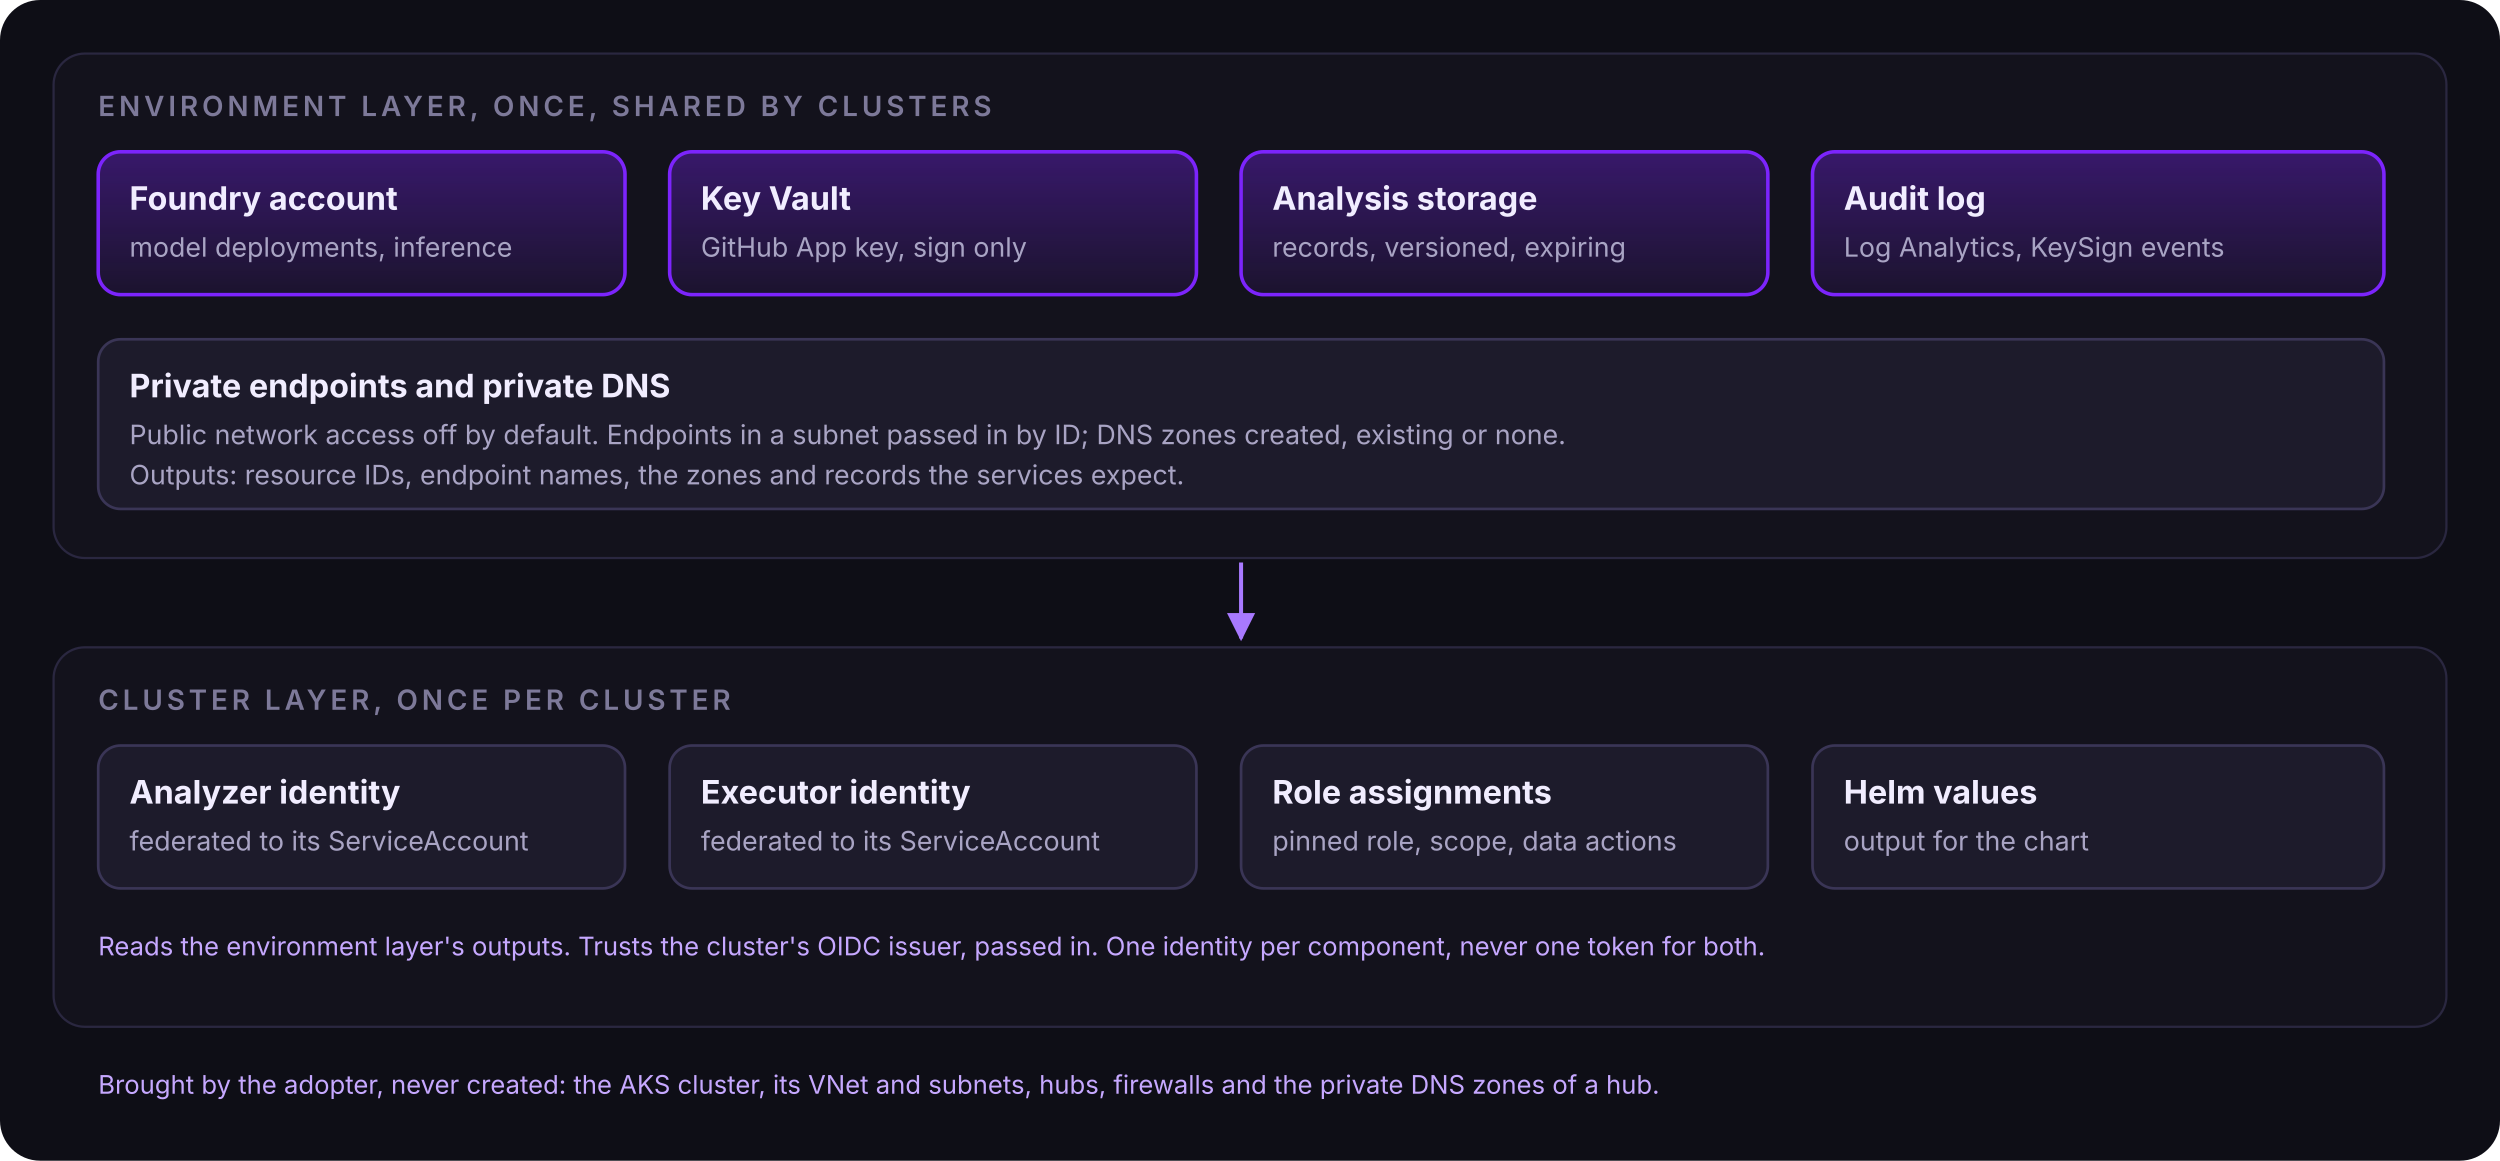
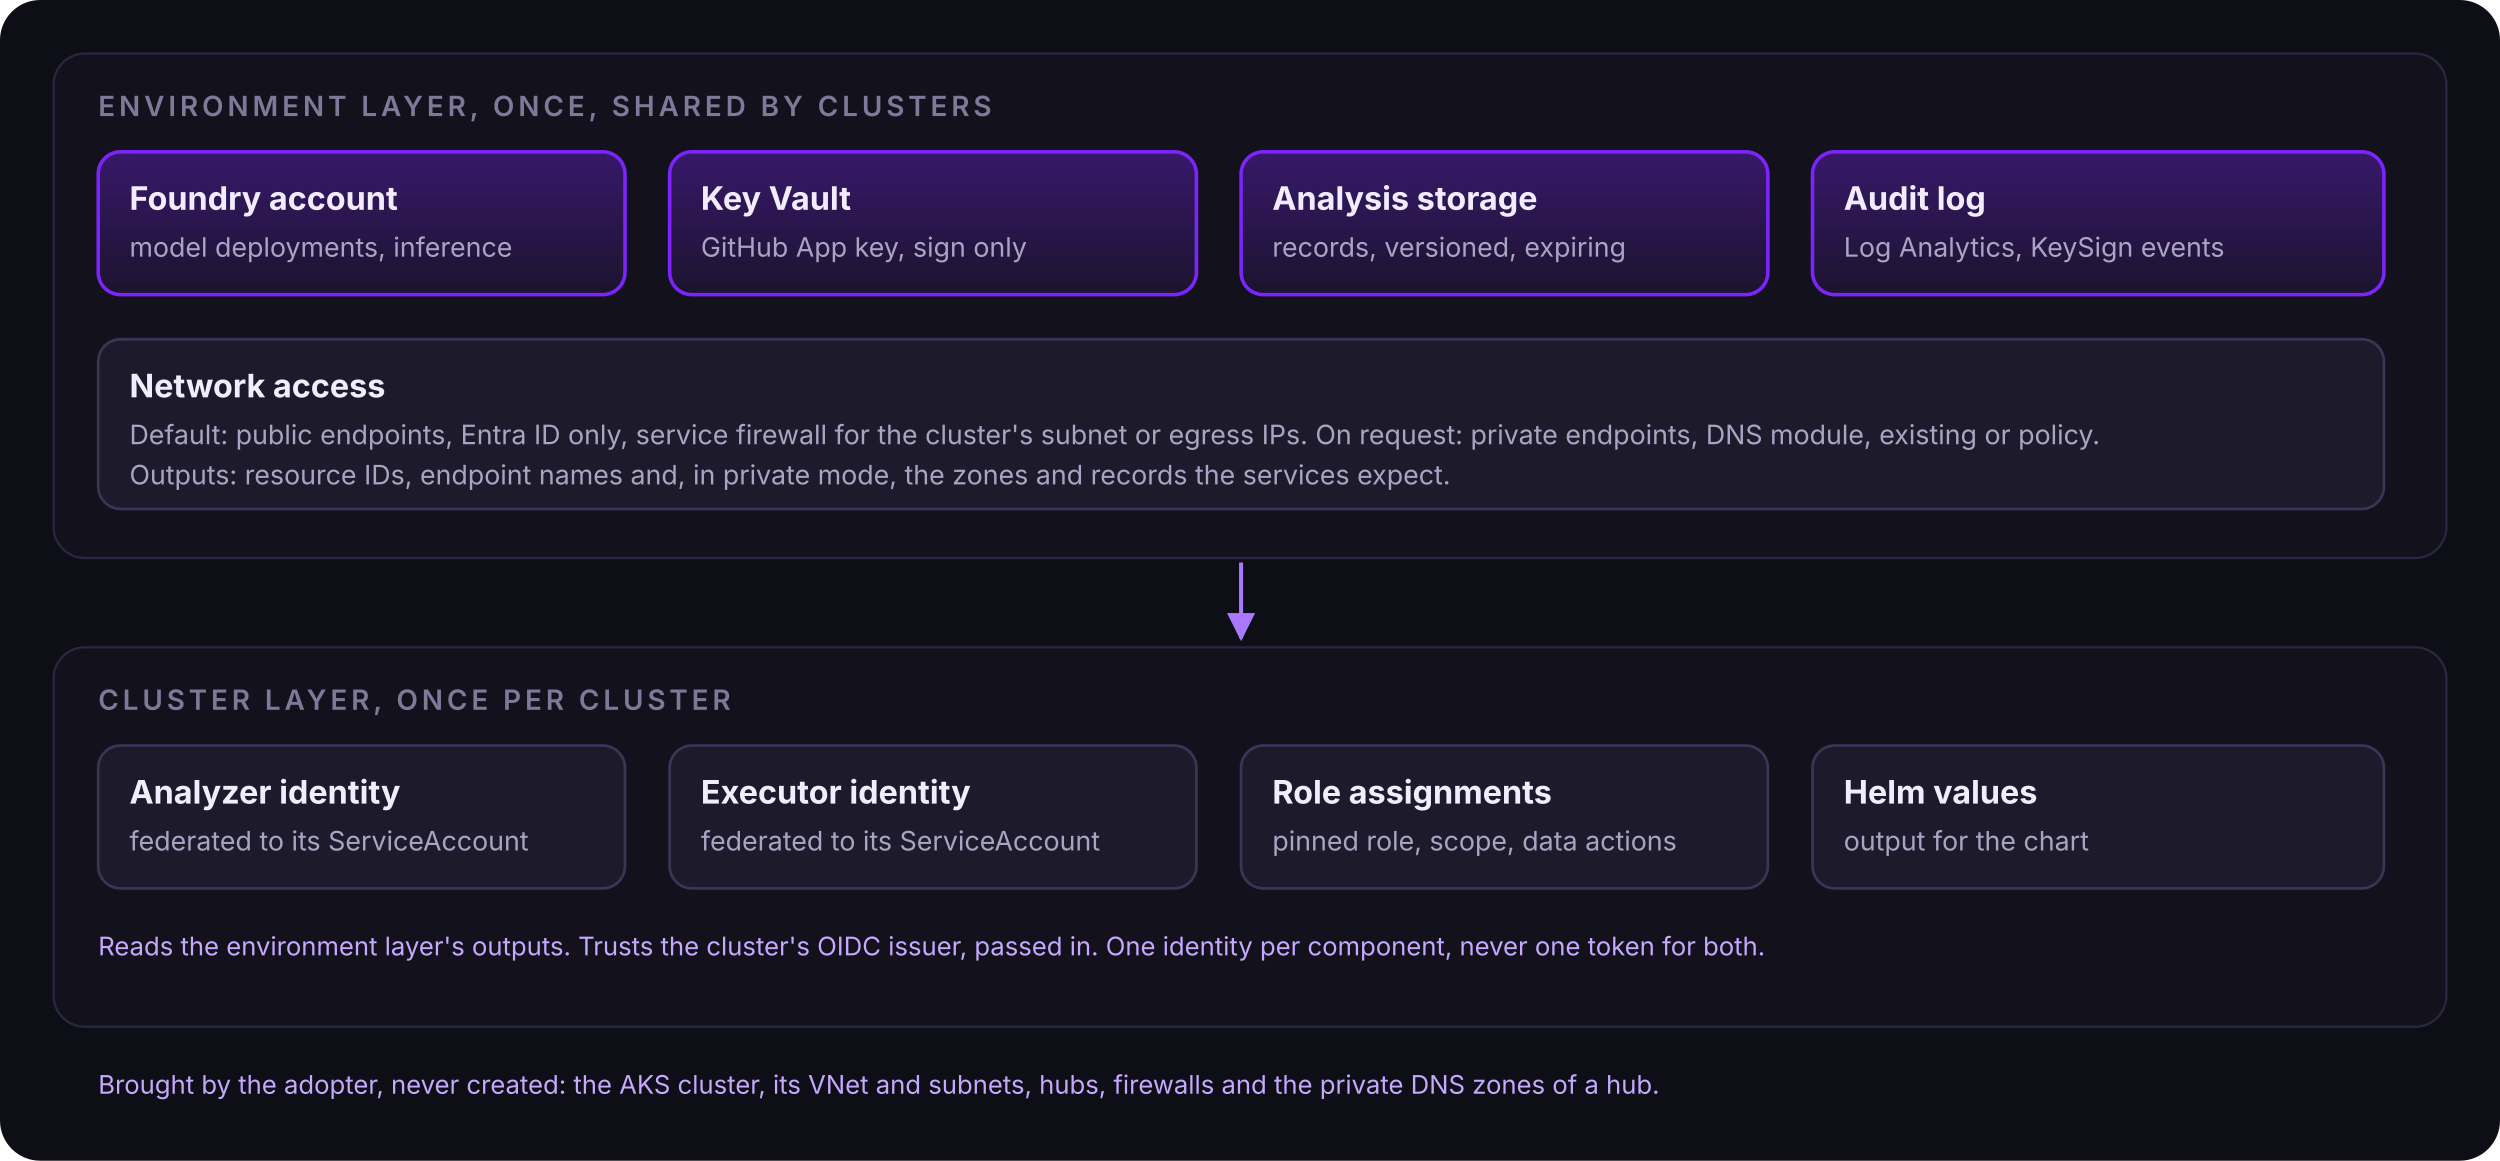
<svg xmlns="http://www.w3.org/2000/svg" viewBox="0 0 1120 520" role="img" aria-labelledby="t d" font-family="Inter, 'Segoe UI', system-ui, -apple-system, sans-serif">
  <defs>
    <marker id="a" viewBox="0 0 10 10" refX="9" refY="5" markerWidth="7" markerHeight="7" orient="auto-start-reverse">
      <path d="M0 0 10 5 0 10z" fill="#a879ff" />
    </marker>
    <linearGradient id="glow" x1="0" y1="0" x2="0" y2="1">
      <stop offset="0" stop-color="#7c24fc" stop-opacity=".35" />
      <stop offset="1" stop-color="#7c24fc" stop-opacity=".08" />
    </linearGradient>
    <style>
      .lane{fill:#13121c;stroke:#2a2740}
      .box{fill:#1d1b2b;stroke:#3a3556;stroke-width:1.2}
      .key{fill:url(#glow);stroke:#7c24fc;stroke-width:1.6}
      .ext{fill:#16222a;stroke:#2f5d63;stroke-width:1.2}
      .h{fill:#f1edff;font-size:14.5px;font-weight:650}
      .s{fill:#a9a4c4;font-size:12px}
      .f{stroke:#a879ff;stroke-width:1.8;fill:none}
      .lbl{fill:#c6a8ff;font-size:11.5px}
      .lanet{fill:#7d7999;font-size:12.5px;font-weight:600;letter-spacing:.14em}
    </style>
  </defs>
  <rect width="1120" height="520" rx="18" fill="#0e0e16" />
  <rect class="lane" x="24" y="24" width="1072" height="226" rx="14" />
  <text class="lanet" x="44" y="52">ENVIRONMENT LAYER, ONCE, SHARED BY CLUSTERS</text>
  <rect class="key" x="44" y="68" width="236" height="64" rx="10" />
  <text class="h" x="58" y="94">Foundry account</text>
  <text class="s" x="58" y="115">model deployments, inference</text>
  <rect class="key" x="300" y="68" width="236" height="64" rx="10" />
  <text class="h" x="314" y="94">Key Vault</text>
  <text class="s" x="314" y="115">GitHub App key, sign only</text>
  <rect class="key" x="556" y="68" width="236" height="64" rx="10" />
  <text class="h" x="570" y="94">Analysis storage</text>
  <text class="s" x="570" y="115">records, versioned, expiring</text>
  <rect class="key" x="812" y="68" width="256" height="64" rx="10" />
  <text class="h" x="826" y="94">Audit log</text>
  <text class="s" x="826" y="115">Log Analytics, KeySign events</text>
  <rect class="box" x="44" y="152" width="1024" height="76" rx="10" />
-   <text class="h" x="58" y="178">Private endpoints and private DNS</text>
-   <text class="s" x="58" y="199">Public network access off by default. Endpoints in a subnet passed in by ID; DNS zones created, existing or none.</text>
-   <text class="s" x="58" y="217">Outputs: resource IDs, endpoint names, the zones and records the services expect.</text>
+   <text class="h" x="58" y="178">Network access</text>
+   <text class="s" x="58" y="199">Default: public endpoints, Entra ID only, service firewall for the cluster's subnet or egress IPs. On request: private endpoints, DNS module, existing or policy.</text>
+   <text class="s" x="58" y="217">Outputs: resource IDs, endpoint names and, in private mode, the zones and records the services expect.</text>
  <rect class="lane" x="24" y="290" width="1072" height="170" rx="14" />
  <text class="lanet" x="44" y="318">CLUSTER LAYER, ONCE PER CLUSTER</text>
  <rect class="box" x="44" y="334" width="236" height="64" rx="10" />
  <text class="h" x="58" y="360">Analyzer identity</text>
  <text class="s" x="58" y="381">federated to its ServiceAccount</text>
  <rect class="box" x="300" y="334" width="236" height="64" rx="10" />
  <text class="h" x="314" y="360">Executor identity</text>
  <text class="s" x="314" y="381">federated to its ServiceAccount</text>
  <rect class="box" x="556" y="334" width="236" height="64" rx="10" />
  <text class="h" x="570" y="360">Role assignments</text>
  <text class="s" x="570" y="381">pinned role, scope, data actions</text>
  <rect class="box" x="812" y="334" width="256" height="64" rx="10" />
  <text class="h" x="826" y="360">Helm values</text>
  <text class="s" x="826" y="381">output for the chart</text>
  <text class="lbl" x="44" y="428">Reads the environment layer's outputs. Trusts the cluster's OIDC issuer, passed in. One identity per component, never one token for both.</text>
  <path class="f" d="M556 252V286" marker-end="url(#a)" />
  <text class="lbl" x="44" y="490">Brought by the adopter, never created: the AKS cluster, its VNet and subnets, hubs, firewalls and the private DNS zones of a hub.</text>
</svg>
